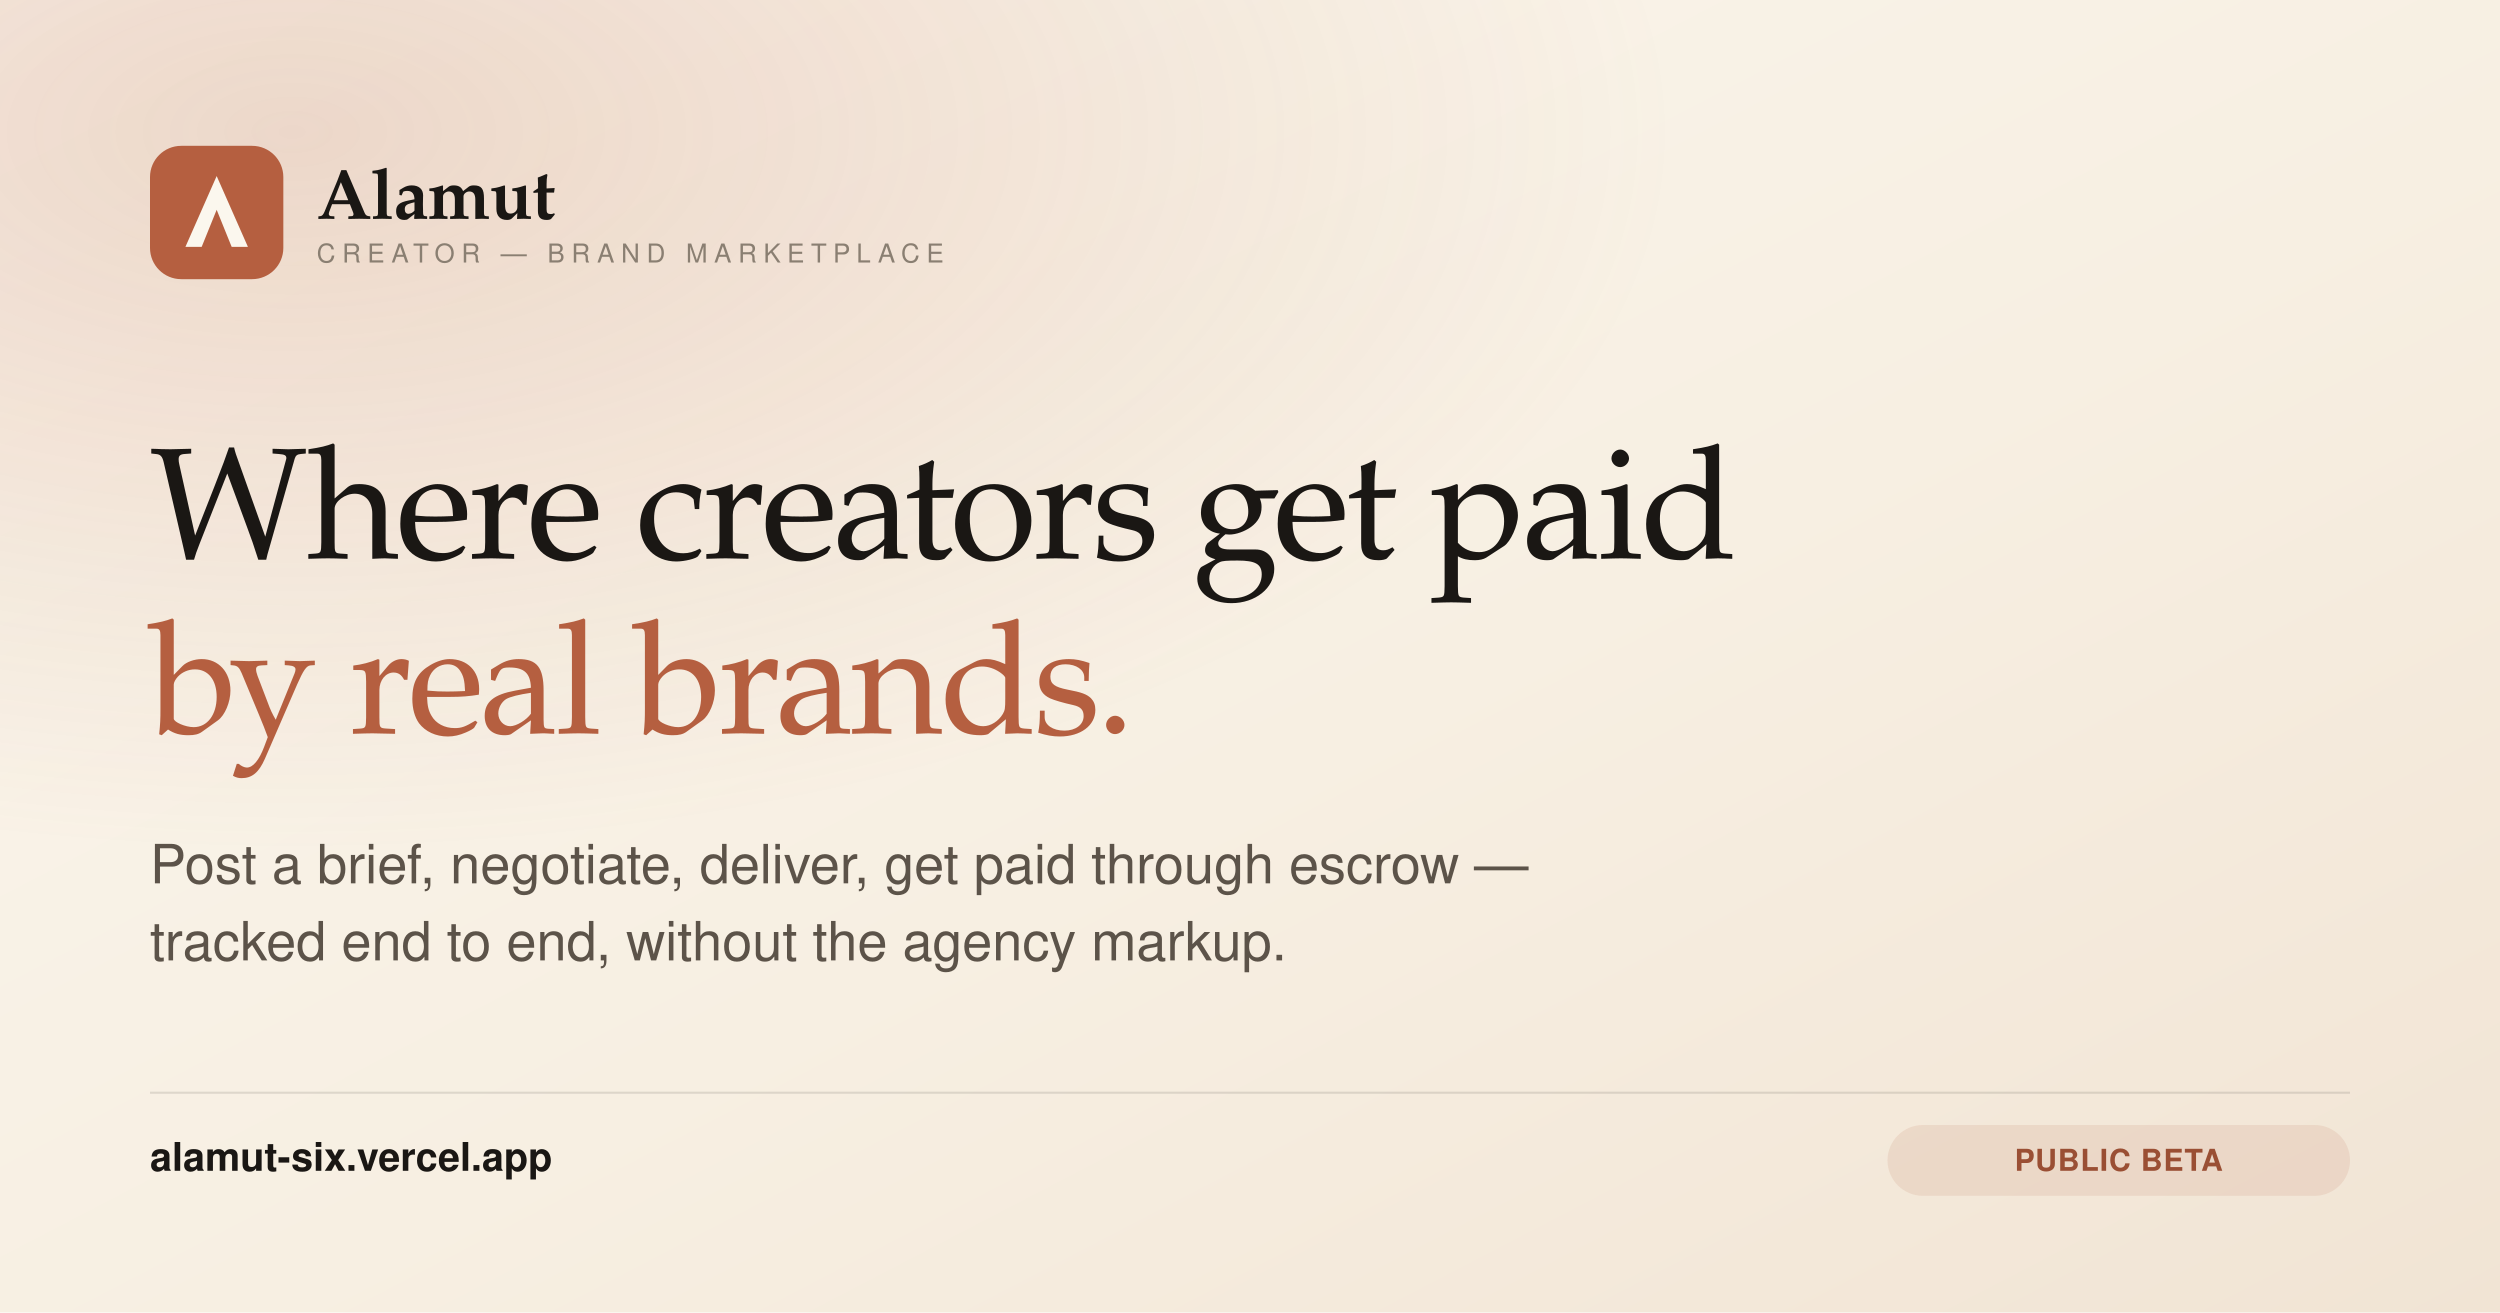
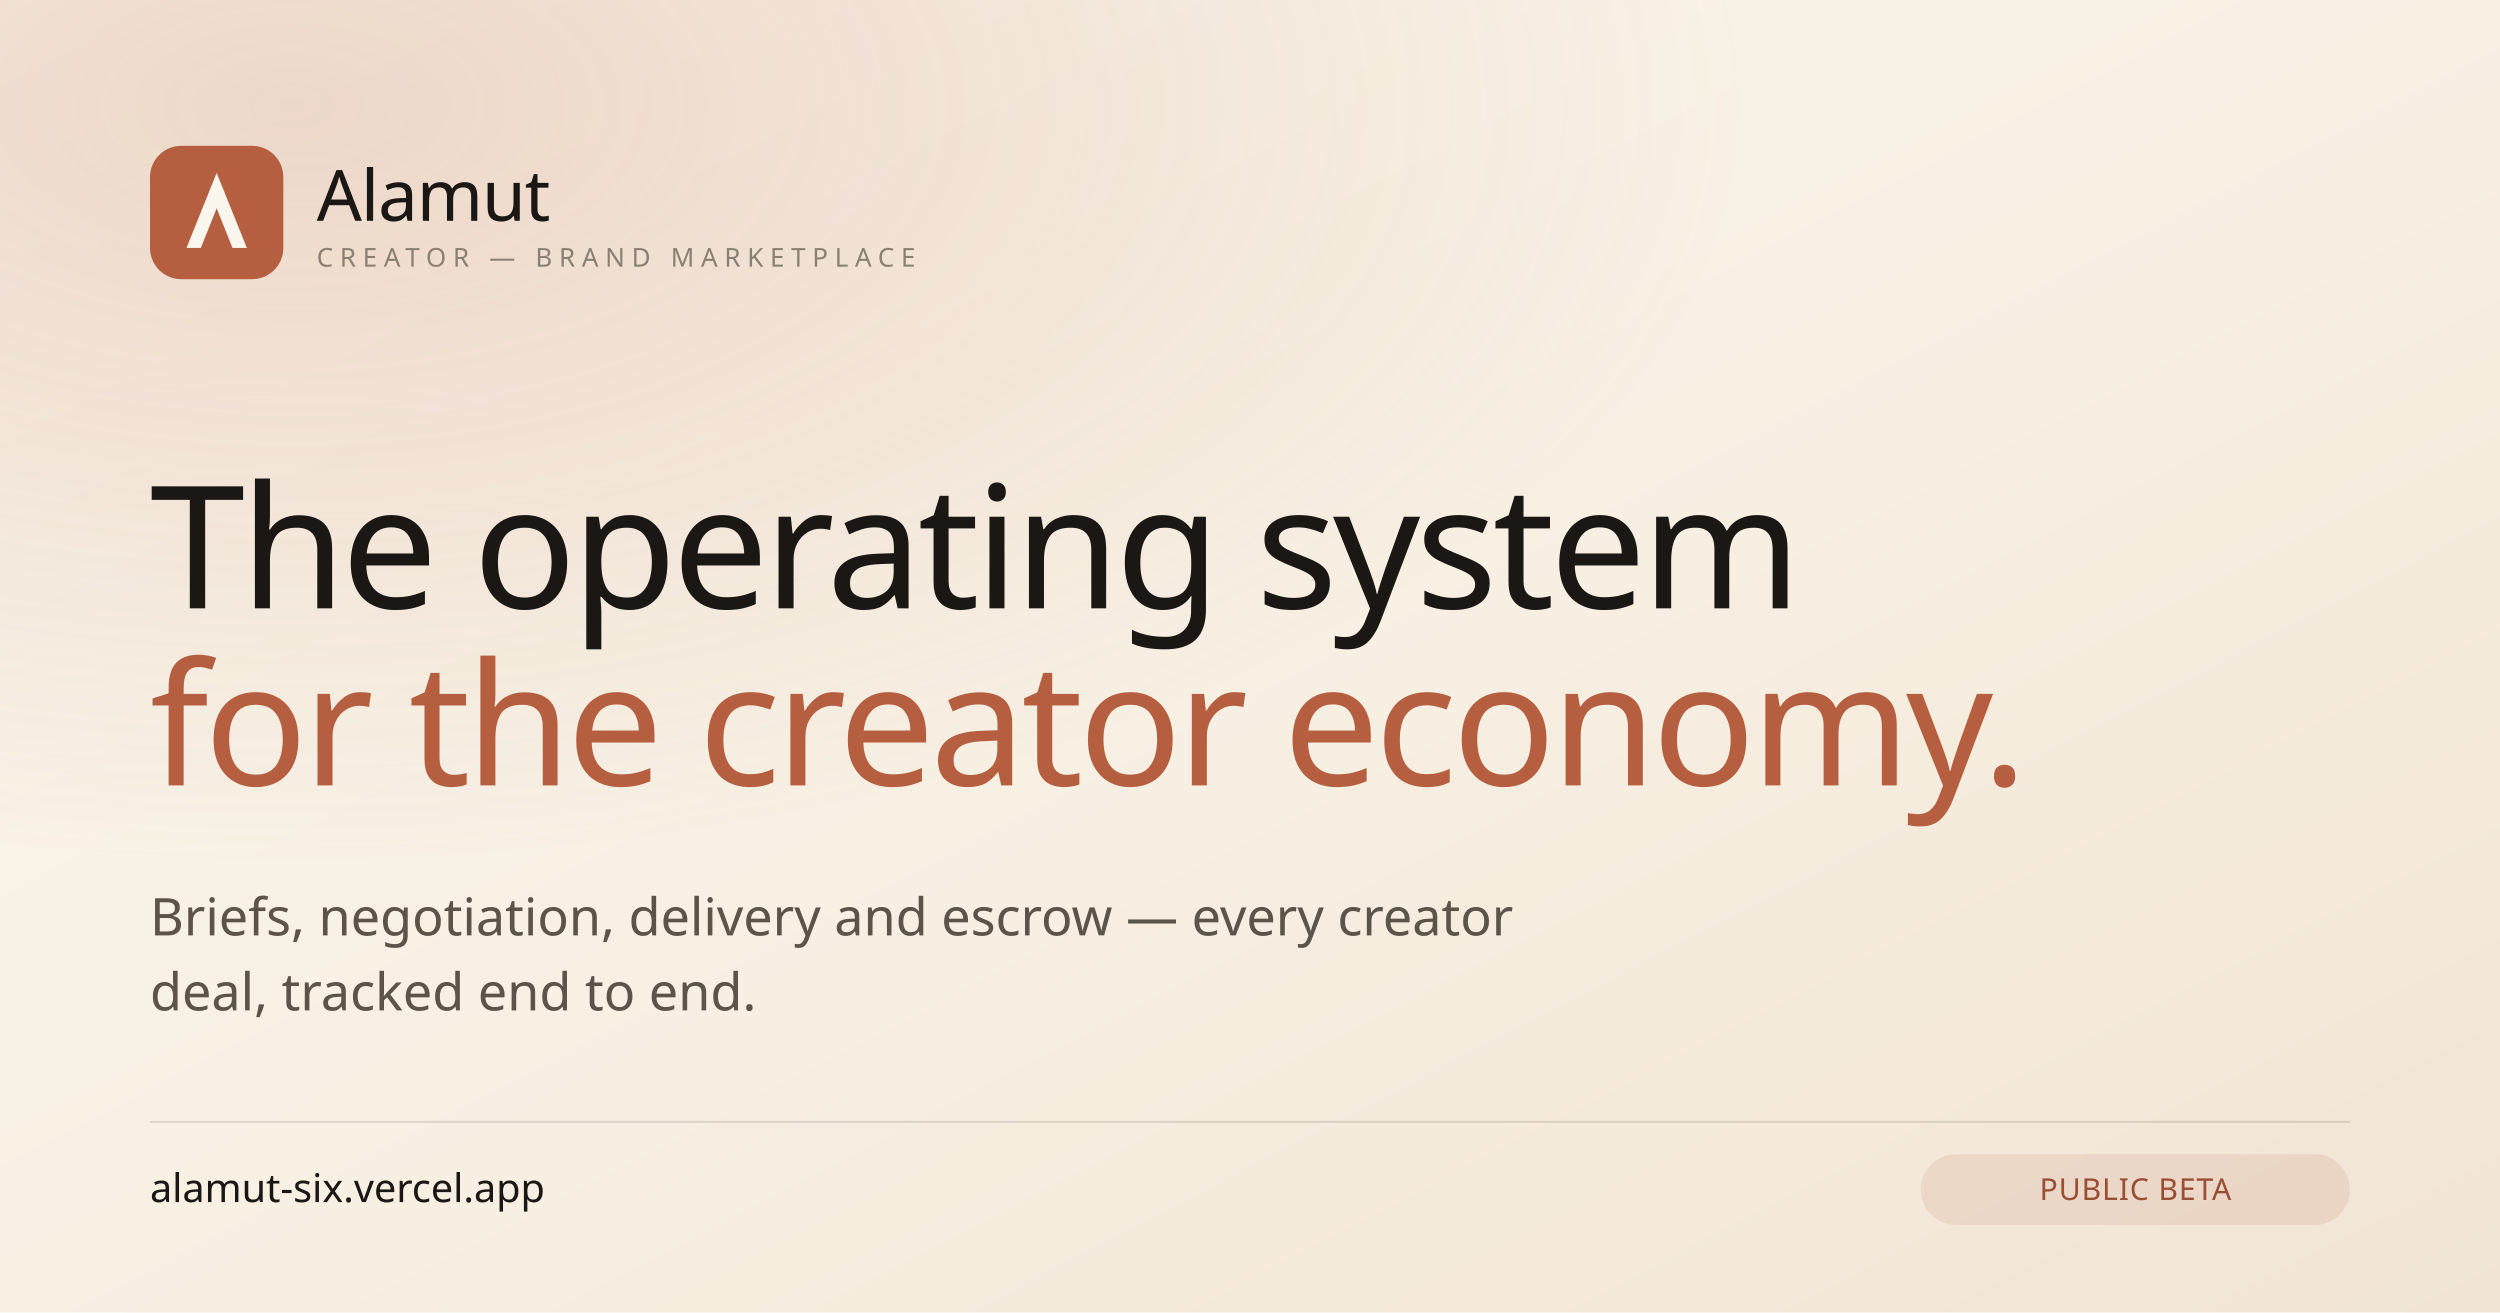
<svg xmlns="http://www.w3.org/2000/svg" width="1200" height="630" viewBox="0 0 1200 630">
  <defs>
    <linearGradient id="warm" x1="0" y1="0" x2="1" y2="1">
      <stop offset="0%" stop-color="#FBF7EE" />
      <stop offset="55%" stop-color="#F7EFE2" />
      <stop offset="100%" stop-color="#F1E4D4" />
    </linearGradient>
-     <radialGradient id="halo" cx="0.12" cy="0.1" r="0.55">
+     <radialGradient id="halo" cx="0.12" cy="0.08" r="0.58">
      <stop offset="0%" stop-color="#b55f40" stop-opacity="0.20" />
      <stop offset="100%" stop-color="#b55f40" stop-opacity="0" />
    </radialGradient>
  </defs>
  <rect width="1200" height="630" fill="url(#warm)" />
  <rect width="1200" height="630" fill="url(#halo)" />
  <rect x="72" y="70" width="64" height="64" rx="15" fill="#b55f40" />
-   <path d="M104 84.5 L119 118.5 H111.2 L104 100.7 L96.8 118.5 H89 Z" fill="#FBF7EE" />
-   <text x="152" y="105" font-family="Palatino,Georgia,serif" font-size="34" font-weight="600" fill="#1a1714" letter-spacing="-0.5">Alamut</text>
-   <text x="152" y="126" font-family="Helvetica,Arial,sans-serif" font-size="12.5" fill="#8a7f72" letter-spacing="3.2">CREATOR — BRAND MARKETPLACE</text>
-   <text x="72" y="268" font-family="Palatino,Georgia,serif" font-size="76" fill="#1a1714" letter-spacing="-1.6">Where creators get paid</text>
-   <text x="72" y="352" font-family="Palatino,Georgia,serif" font-size="76" fill="#b55f40" letter-spacing="-1.6">by real brands.</text>
-   <text x="72" y="424" font-family="Helvetica,Arial,sans-serif" font-size="26" fill="#5c5349">Post a brief, negotiate, deliver, get paid through escrow —</text>
-   <text x="72" y="461" font-family="Helvetica,Arial,sans-serif" font-size="26" fill="#5c5349">tracked end to end, without the agency markup.</text>
-   <rect x="72" y="524" width="1056" height="1" fill="#1a1714" opacity="0.12" />
-   <text x="72" y="562" font-family="Helvetica,Arial,sans-serif" font-size="19" font-weight="600" fill="#1a1714">alamut-six.vercel.app</text>
-   <rect x="906" y="540" width="222" height="34" rx="17" fill="#b55f40" opacity="0.12" />
-   <text x="1017" y="562" text-anchor="middle" font-family="Helvetica,Arial,sans-serif" font-size="14.5" font-weight="600" fill="#9a4f34" letter-spacing="0.4">PUBLIC BETA</text>
+   <path d="M104 83 L118.5 119 H111.6 L104 100 L96.4 119 H89.5 Z" fill="#FBF7EE" />
+   <text x="152" y="106" font-family="Fraunces SemiBold" font-size="34" fill="#1a1714" letter-spacing="-0.5">Alamut</text>
+   <text x="152" y="128" font-family="Switzer Medium" font-size="12.5" fill="#8a7f72" letter-spacing="3.2">CREATOR — BRAND MARKETPLACE</text>
+   <text x="72" y="292" font-family="Fraunces SemiBold" font-size="82" fill="#1a1714" letter-spacing="-2.2">The operating system</text>
+   <text x="72" y="377" font-family="Fraunces SemiBold" font-size="82" fill="#b55f40" letter-spacing="-2.2">for the creator economy.</text>
+   <text x="72" y="449" font-family="Switzer Medium" font-size="25" fill="#5c5349">Briefs, negotiation, delivery and escrow — every creator</text>
+   <text x="72" y="485" font-family="Switzer Medium" font-size="25" fill="#5c5349">deal, tracked end to end.</text>
+   <rect x="72" y="538" width="1056" height="1" fill="#1a1714" opacity="0.12" />
+   <text x="72" y="577" font-family="Switzer Medium" font-size="19" fill="#1a1714">alamut-six.vercel.app</text>
+   <rect x="922" y="554" width="206" height="34" rx="17" fill="#b55f40" opacity="0.12" />
+   <text x="1025" y="576" text-anchor="middle" font-family="Switzer Medium" font-size="14.5" fill="#9a4f34" letter-spacing="0.4">PUBLIC BETA</text>
</svg>
